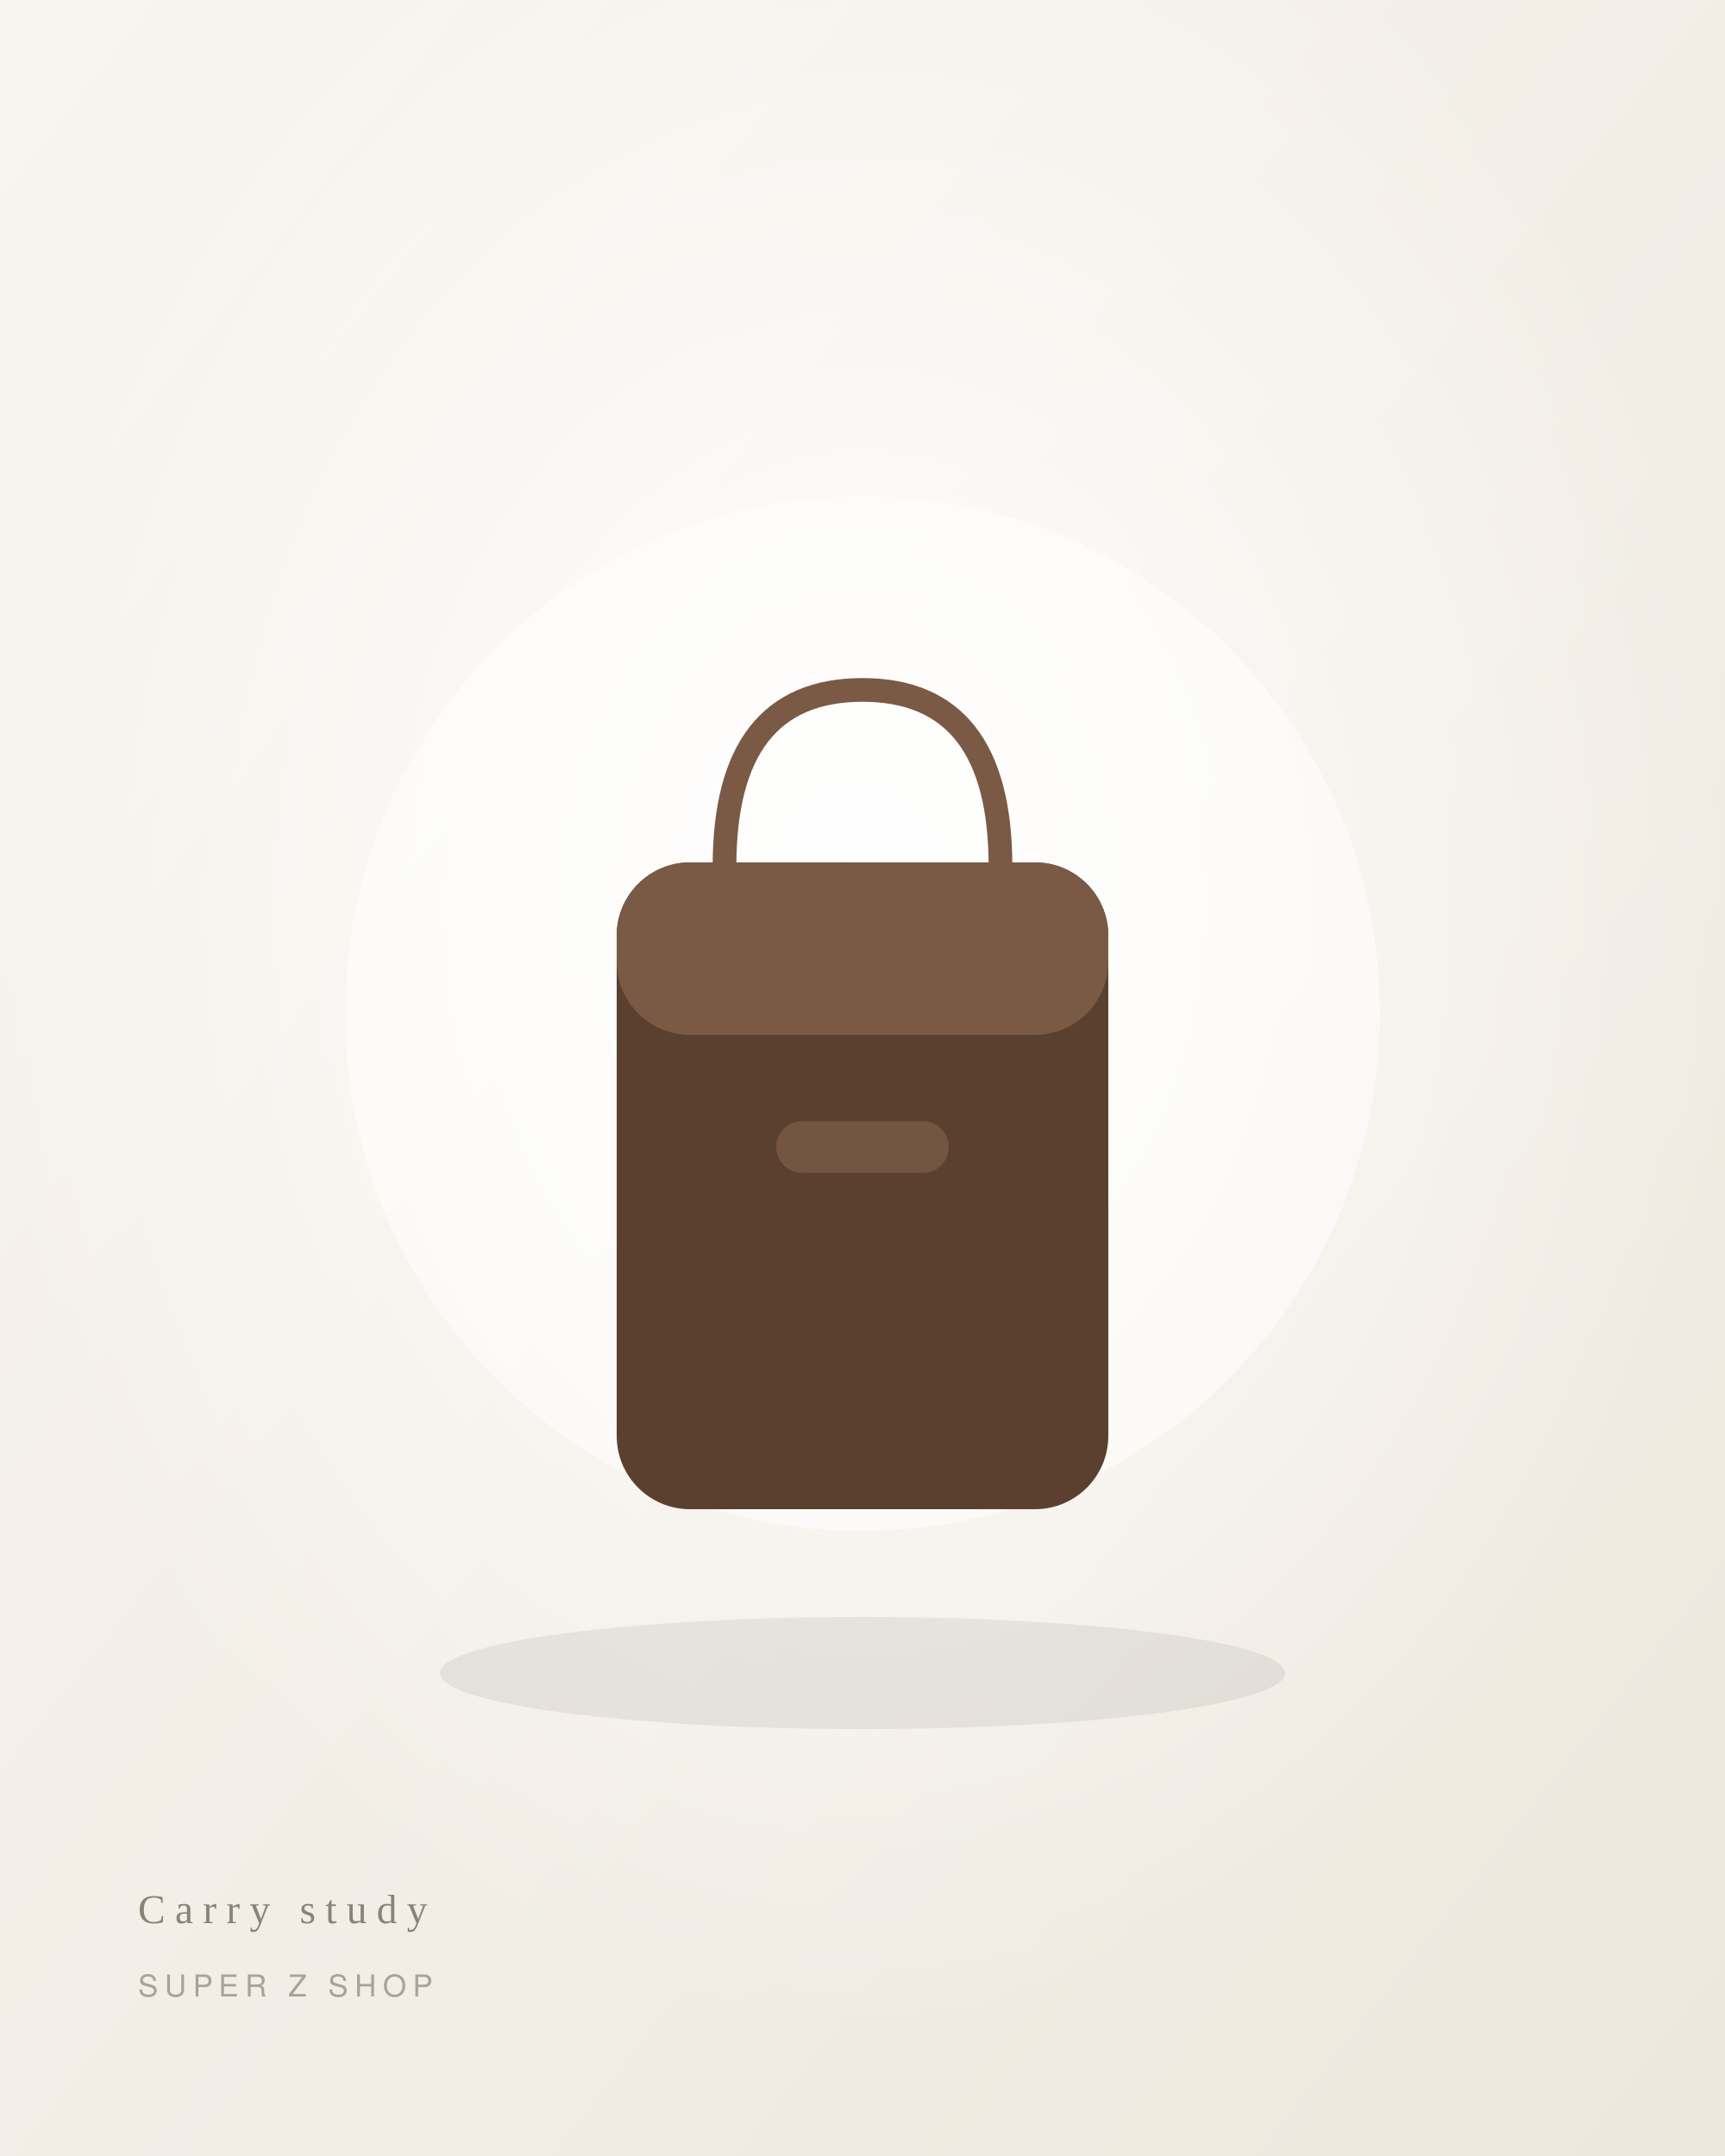
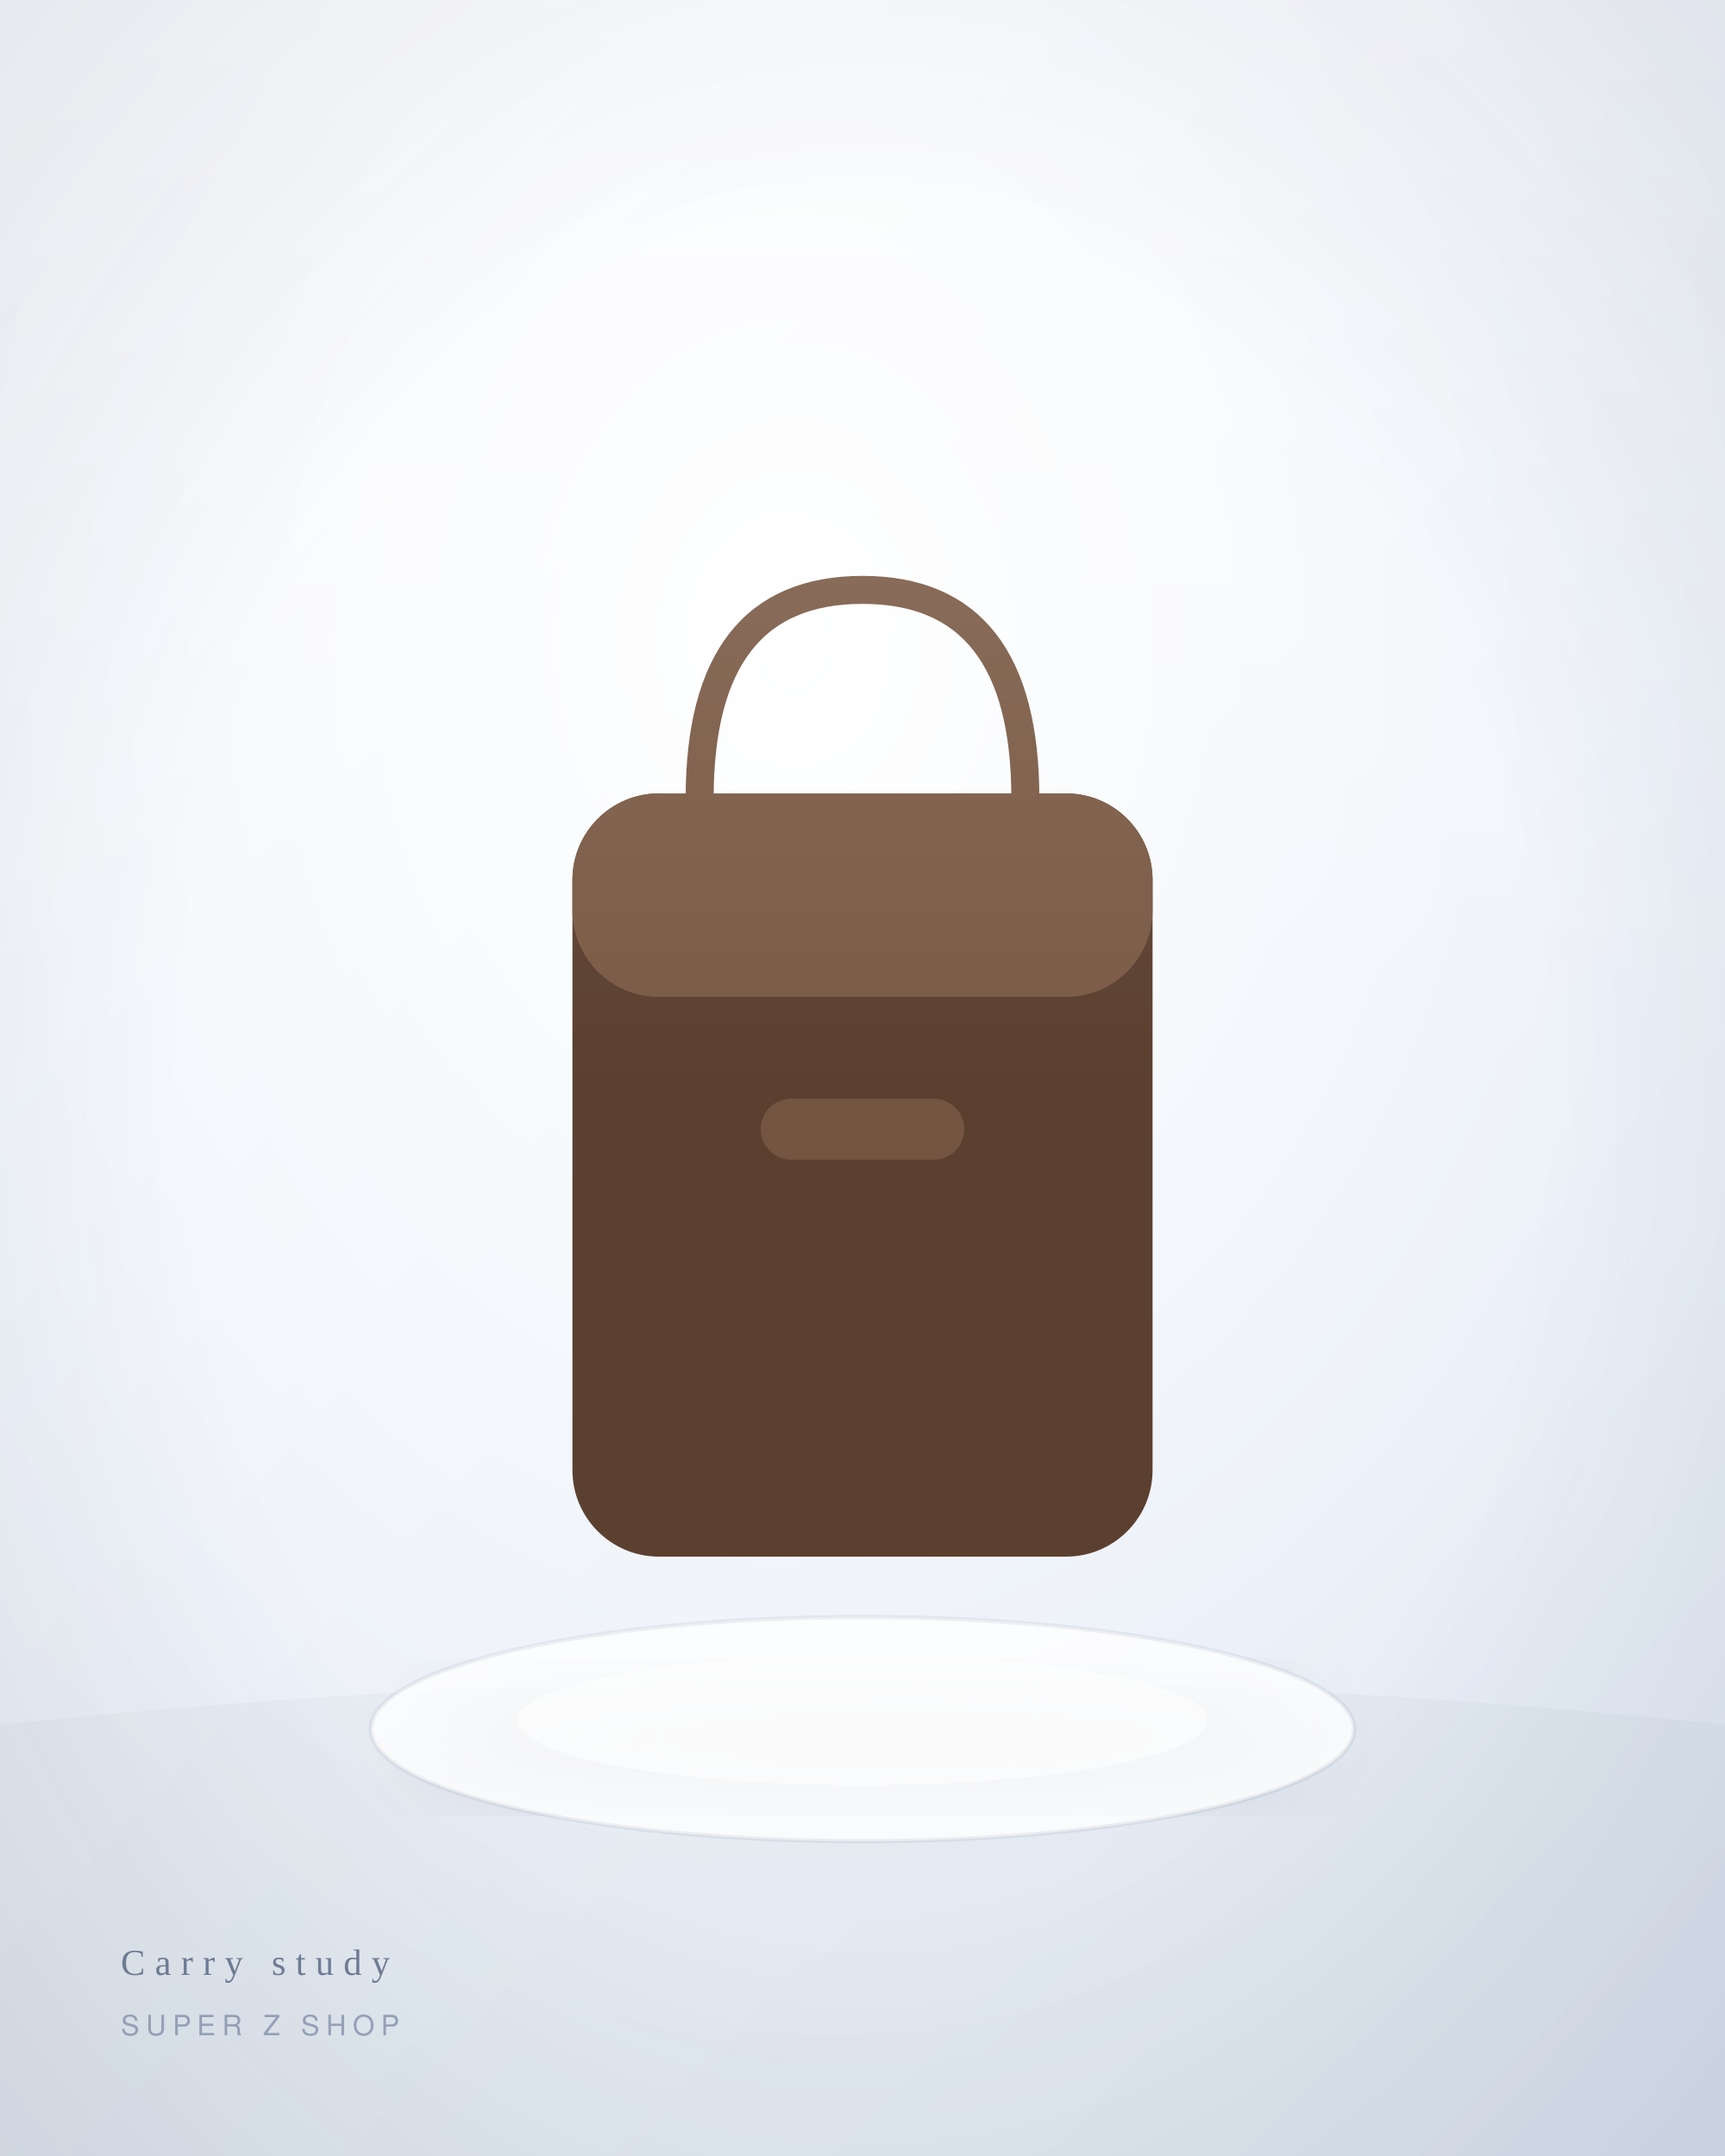
<svg xmlns="http://www.w3.org/2000/svg" viewBox="0 0 800 1000" width="800" height="1000" role="img" aria-label="Canvas Tote Shoulder Bag — studio illustration">
  <defs>
-     <linearGradient id="bg" x1="0" y1="0" x2="1" y2="1">
-       <stop offset="0" stop-color="#F8F5F0" />
-       <stop offset="1" stop-color="#EDE7DD" />
+     <linearGradient id="bg" x1="0.1" y1="0" x2="0.9" y2="1">
+       <stop offset="0" stop-color="#F4F7FC" />
+       <stop offset="1" stop-color="#E3EAF5" />
    </linearGradient>
-     <radialGradient id="glow" cx="50%" cy="42%" r="52%">
-       <stop offset="0" stop-color="#FFFFFF" stop-opacity=".95" />
+     <radialGradient id="spot" cx="46%" cy="30%" r="66%">
+       <stop offset="0" stop-color="#FFFFFF" stop-opacity="1" />
+       <stop offset="0.55" stop-color="#FFFFFF" stop-opacity=".45" />
      <stop offset="1" stop-color="#FFFFFF" stop-opacity="0" />
    </radialGradient>
+     <radialGradient id="vig" cx="50%" cy="50%" r="72%">
+       <stop offset="0.55" stop-color="#0B1B33" stop-opacity="0" />
+       <stop offset="1" stop-color="#0B1B33" stop-opacity=".10" />
+     </radialGradient>
+     <linearGradient id="sheen" x1="0" y1="0" x2="0" y2="1">
+       <stop offset="0" stop-color="#FFFFFF" stop-opacity=".22" />
+       <stop offset="0.5" stop-color="#FFFFFF" stop-opacity="0" />
+     </linearGradient>
+     <filter id="soft" x="-20%" y="-20%" width="140%" height="140%">
+       <feGaussianBlur stdDeviation="18" />
+     </filter>
  </defs>
  <rect width="800" height="1000" fill="url(#bg)" />
-   <rect width="800" height="1000" fill="url(#glow)" />
-   <circle cx="400" cy="470" r="240" fill="#FFFFFF" opacity=".5" />
-   <ellipse cx="400" cy="776" rx="196" ry="26" fill="#000000" opacity=".07" />
-   <g>
+   <rect width="800" height="1000" fill="url(#spot)" />
+   <rect width="800" height="1000" fill="url(#vig)" />
+   <path d="M0 800 Q400 758 800 800 L800 1000 L0 1000 Z" fill="#0B1B33" opacity=".03" />
+   <ellipse cx="400" cy="806" rx="204" ry="26" fill="#0B1B33" opacity=".18" filter="url(#soft)" />
+   <ellipse cx="400" cy="802" rx="228" ry="52" fill="#FFFFFF" opacity=".8" />
+   <ellipse cx="400" cy="802" rx="228" ry="52" fill="none" stroke="#0B1B33" stroke-opacity=".06" stroke-width="2" />
+   <ellipse cx="400" cy="798" rx="160" ry="30" fill="#FFFFFF" opacity=".55" />
+   <g transform="translate(400 486) scale(1.18) translate(-400 -500)">
    <rect x="286" y="400" width="228" height="300" rx="34" fill="#5B4030" />
    <rect x="286" y="400" width="228" height="80" rx="34" fill="#7A5A45" />
    <path d="M336 402 Q336 320 400 320 Q464 320 464 402" stroke="#7A5A45" stroke-width="11" fill="none" />
    <rect x="360" y="520" width="80" height="24" rx="12" fill="#7A5A45" opacity=".8" />
  </g>
-   <text x="64" y="892" font-family="Georgia, 'Times New Roman', serif" font-size="19" letter-spacing="4.5" fill="#8A8377">Carry study</text>
-   <text x="64" y="926" font-family="Helvetica, Arial, sans-serif" font-size="14" letter-spacing="3" fill="#A9A296">SUPER Z SHOP</text>
+   <rect width="800" height="1000" fill="url(#sheen)" />
+   <text x="56" y="916" font-family="Georgia, 'Times New Roman', serif" font-size="17" letter-spacing="4.5" fill="#6E7B93">Carry study</text>
+   <text x="56" y="944" font-family="Helvetica, Arial, sans-serif" font-size="13" letter-spacing="3" fill="#93A0B6">SUPER Z SHOP</text>
</svg>
